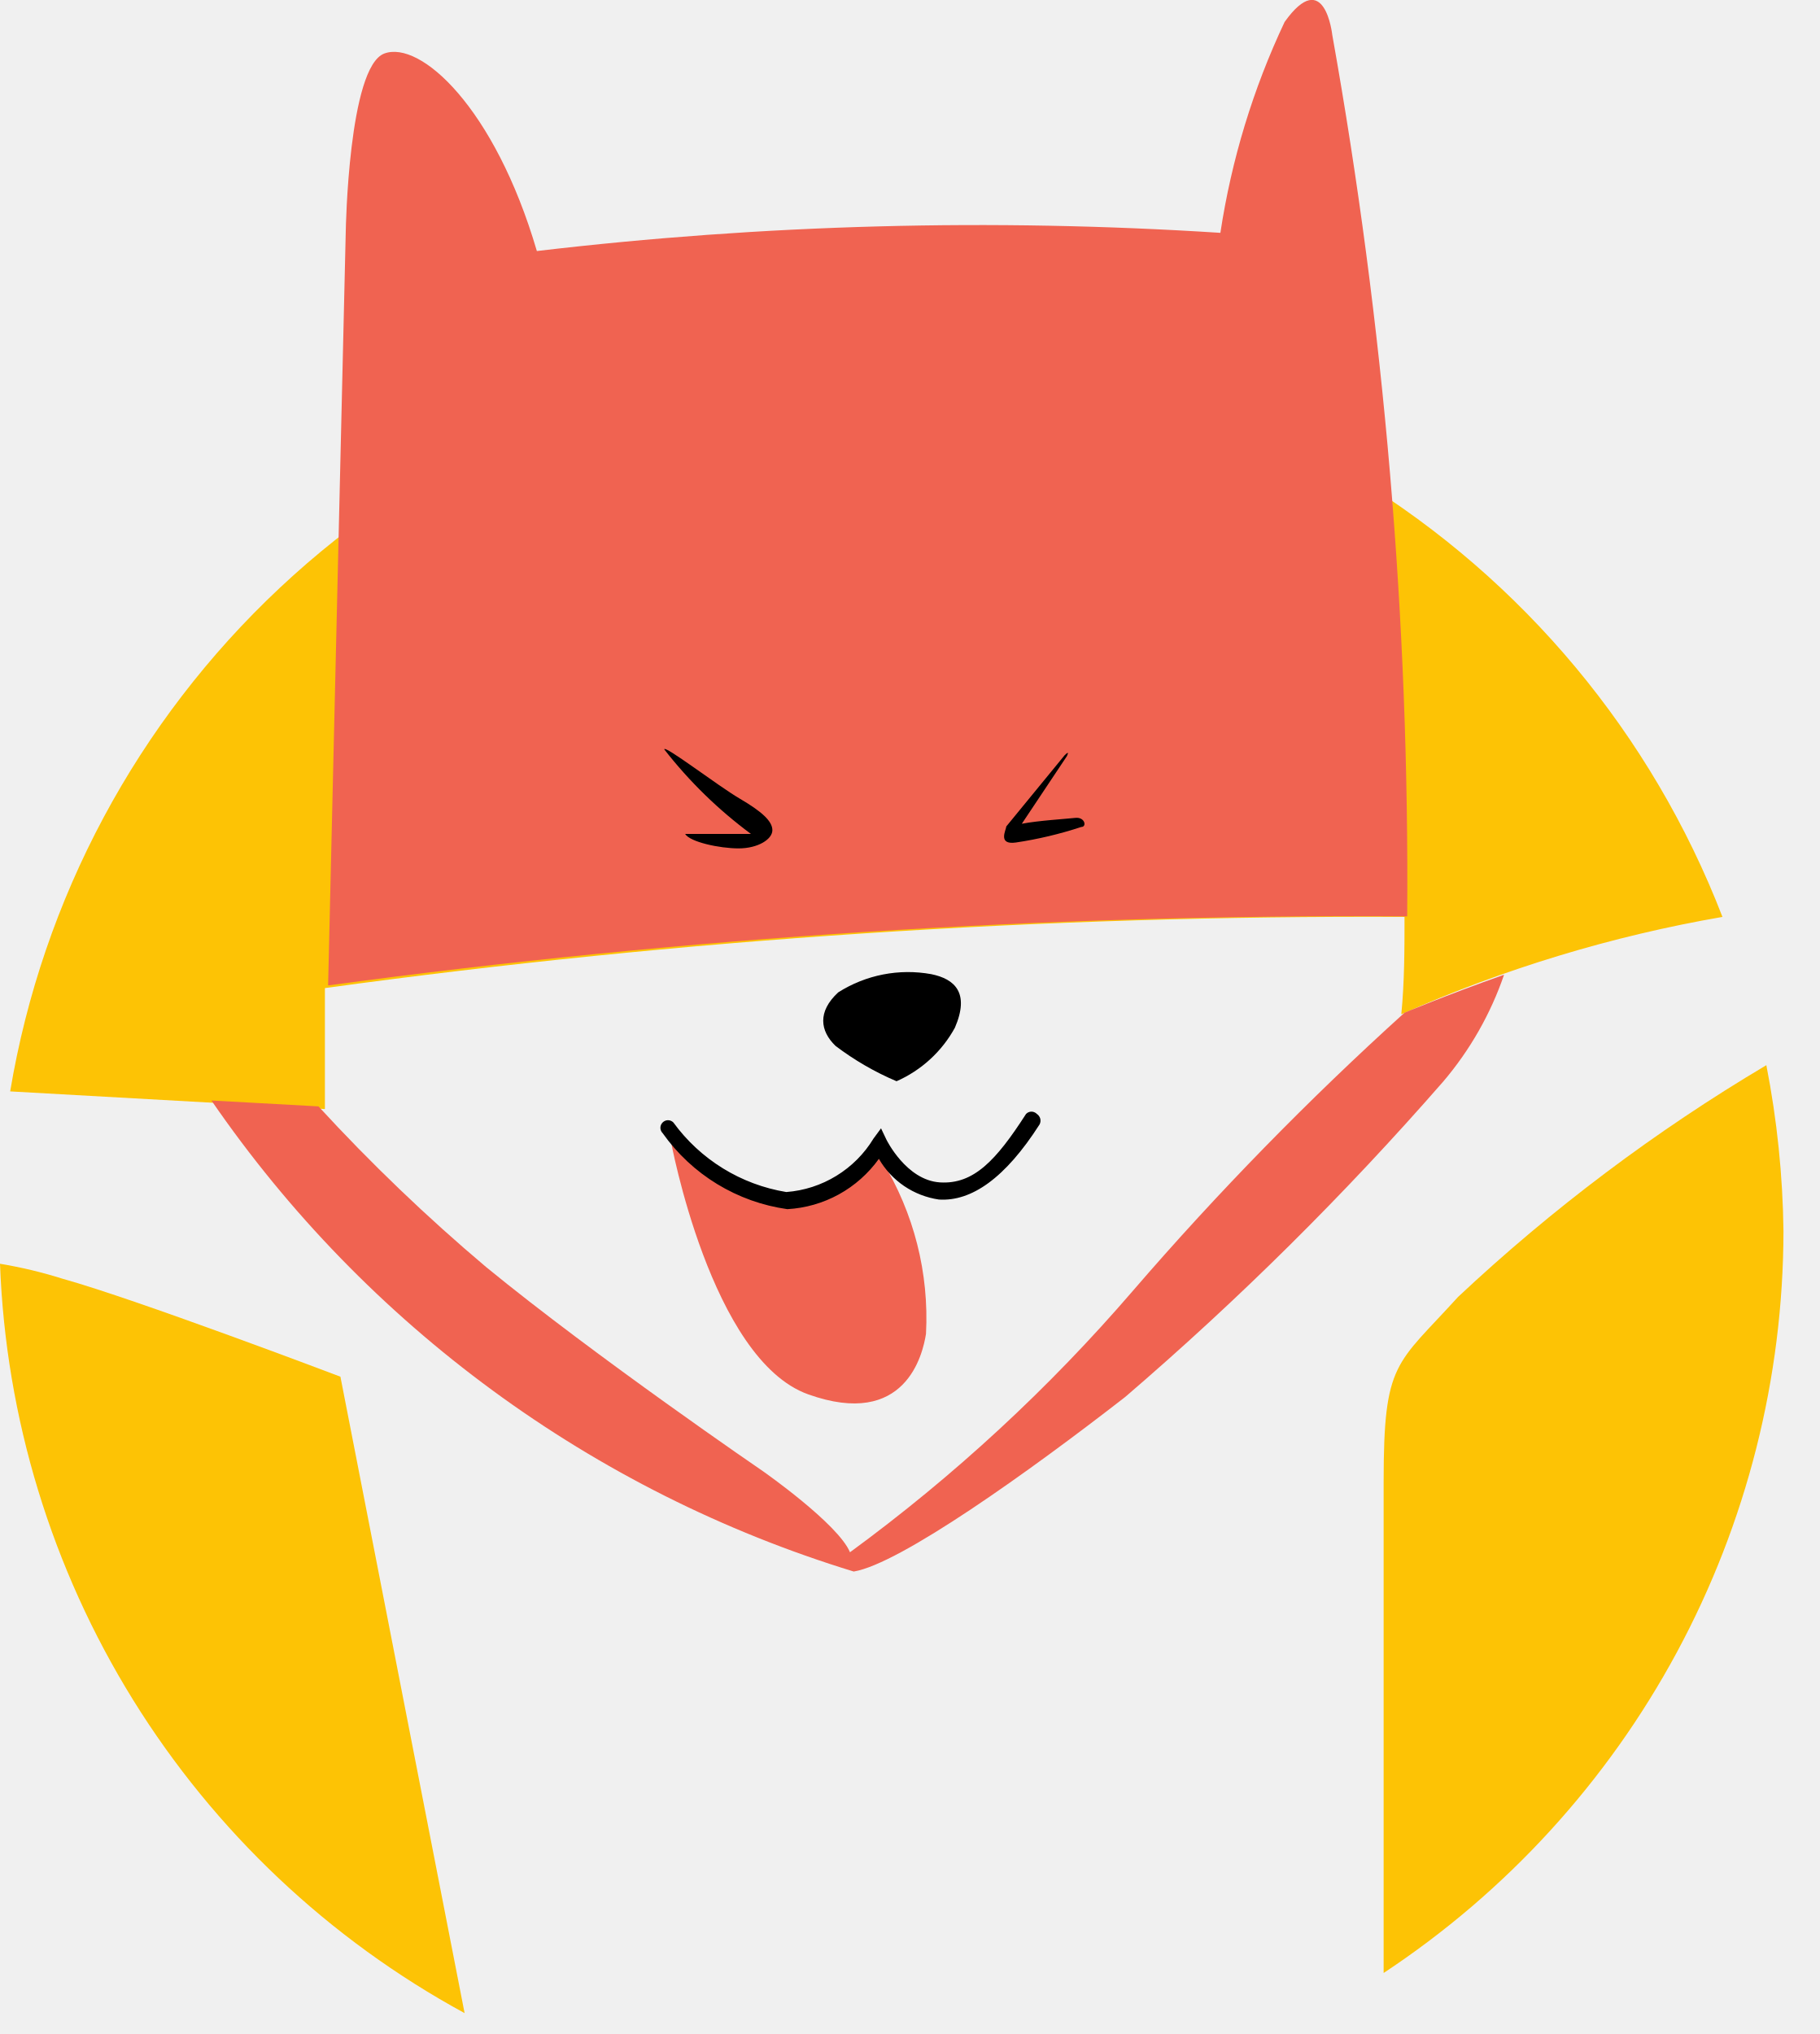
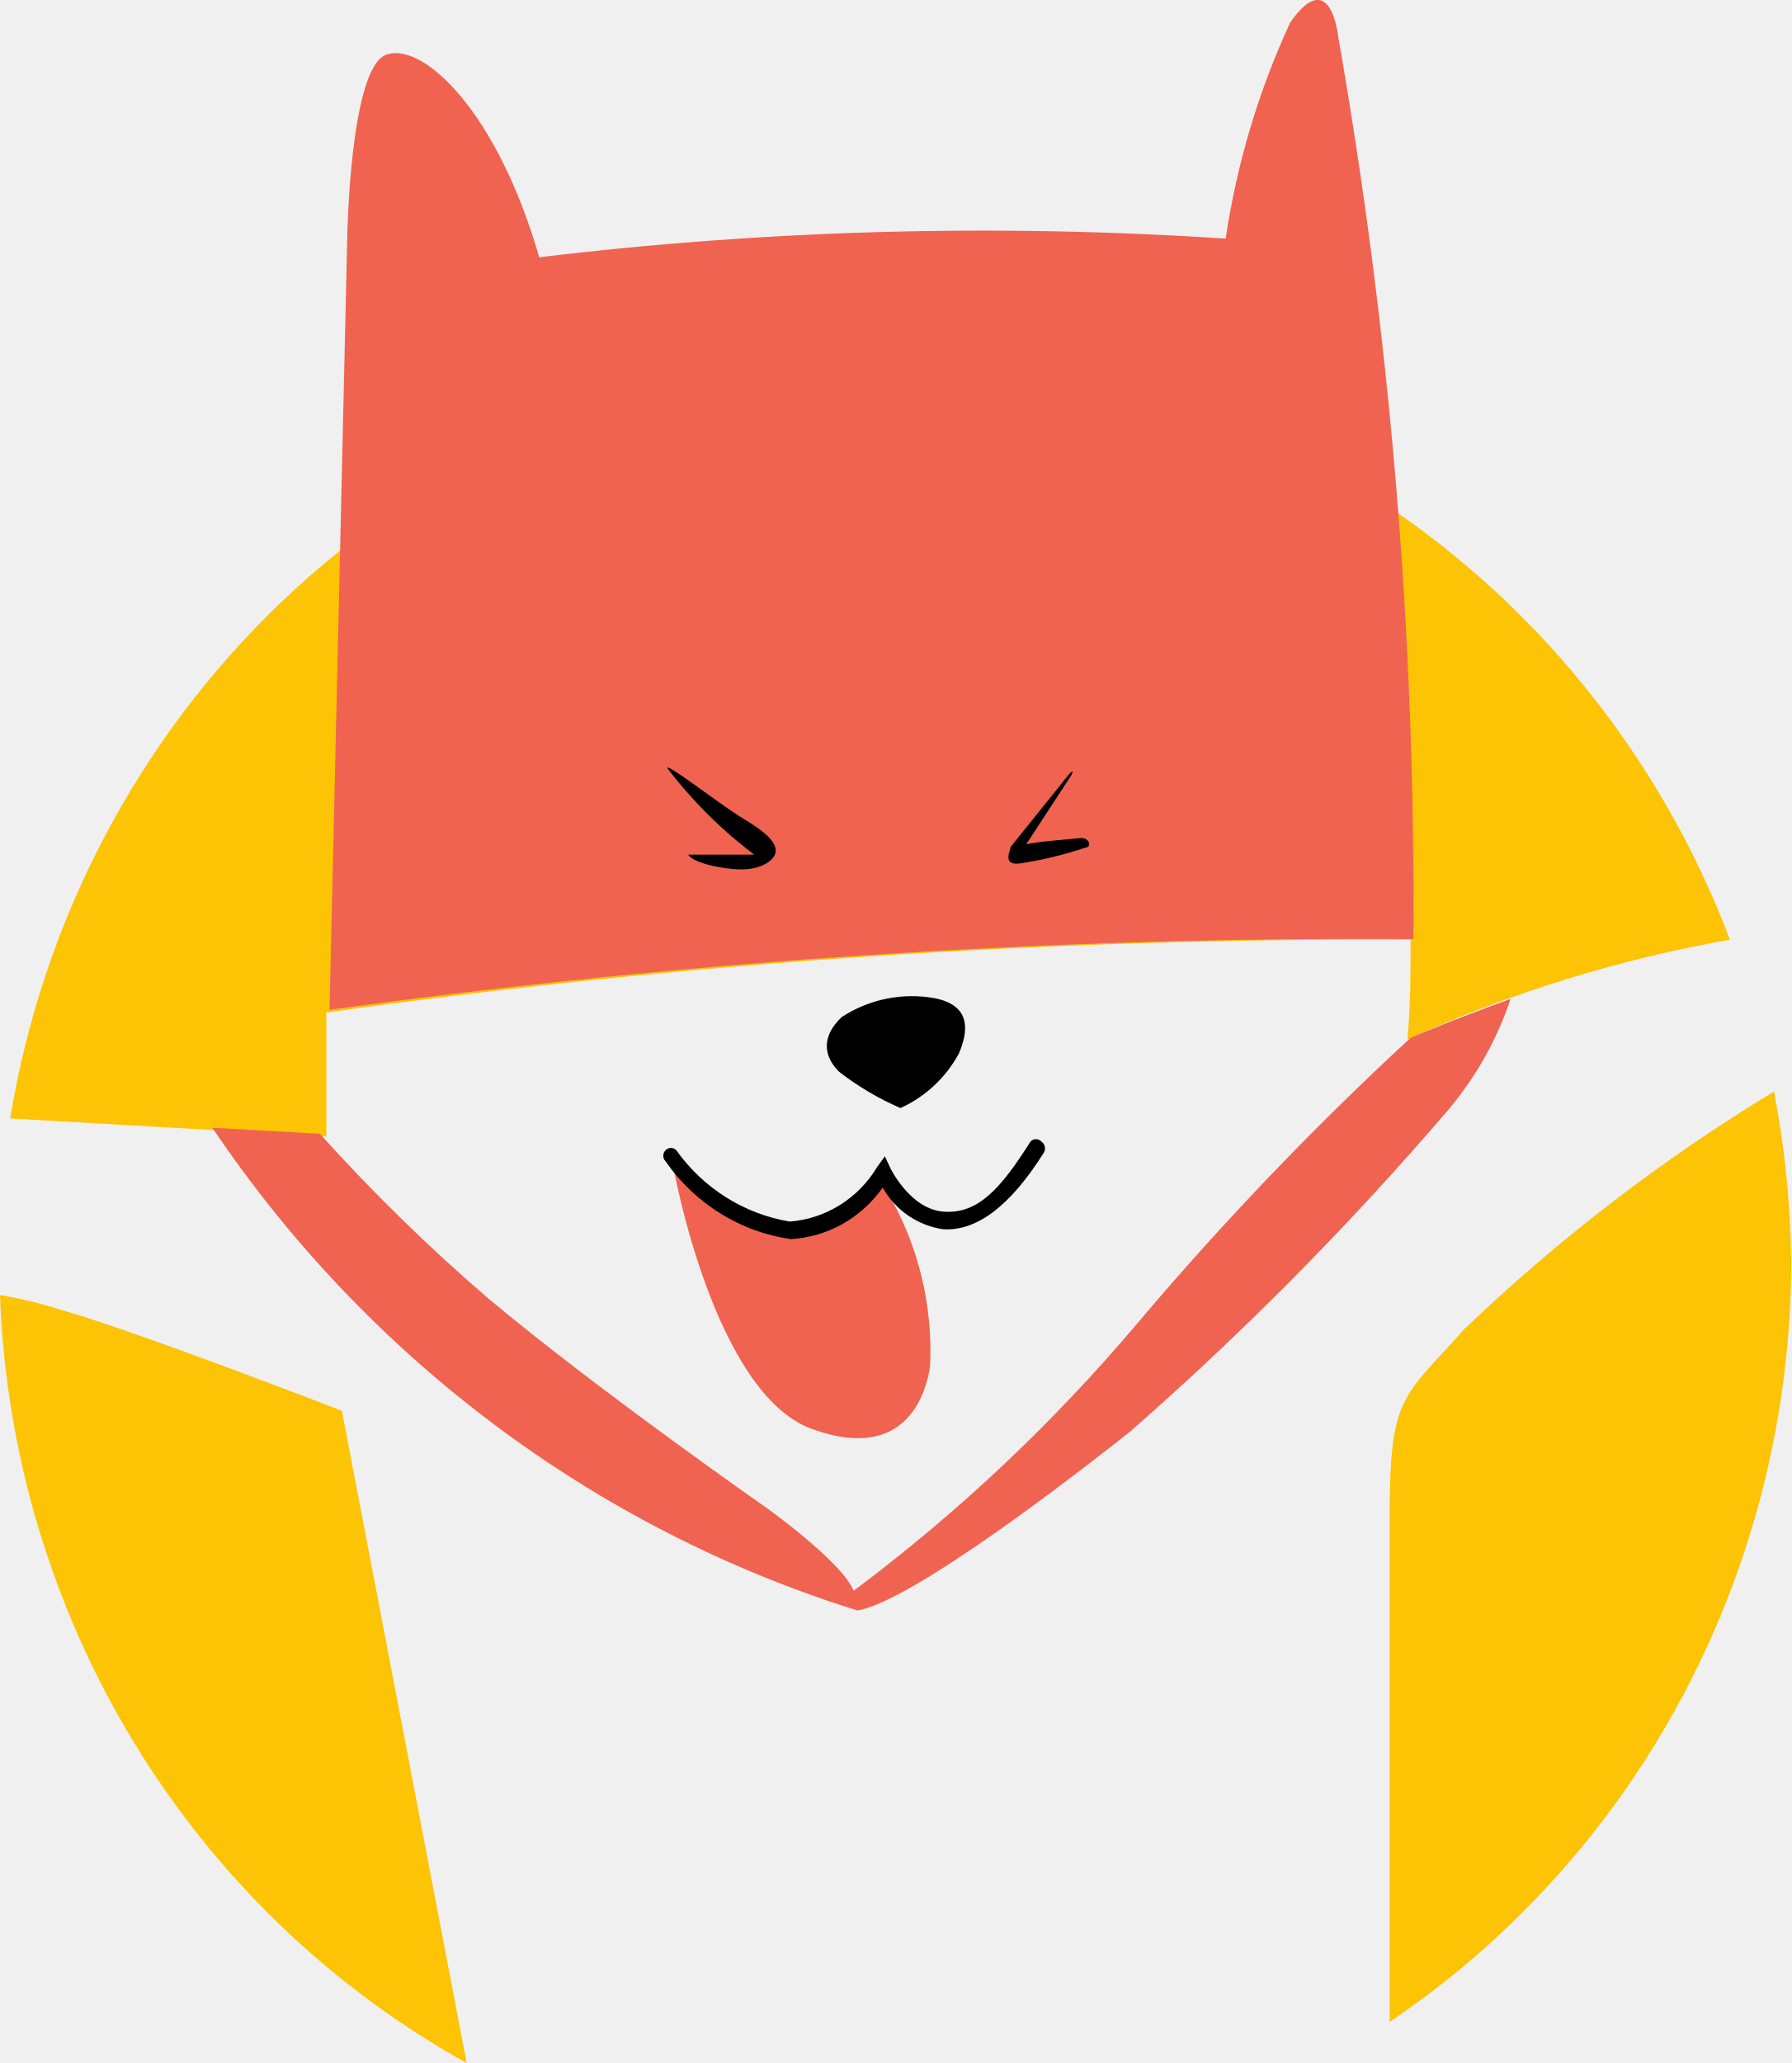
- <svg xmlns="http://www.w3.org/2000/svg" width="34" height="38" viewBox="0 0 34 38" fill="none">
-   <g clip-path="url(#clip0_153_267)">
-     <path d="M6.07 20.72V18.46C12.754 17.542 19.494 17.098 26.24 17.13C26.24 17.73 26.24 18.34 26.18 18.95C28.098 18.099 30.113 17.488 32.18 17.13C30.863 13.722 28.462 10.841 25.347 8.931C22.232 7.021 18.576 6.186 14.941 6.557C11.306 6.927 7.894 8.482 5.229 10.981C2.563 13.48 0.793 16.786 0.19 20.39L6.07 20.72Z" fill="#FDC305" />
-     <path d="M27.24 24.23C26.08 25.51 25.85 25.43 25.85 27.68C25.85 28.59 25.85 32.58 25.85 36.86C28.142 35.346 30.024 33.288 31.328 30.869C32.632 28.451 33.316 25.747 33.32 23C33.307 21.959 33.2 20.922 33 19.9C30.928 21.13 28.997 22.581 27.24 24.23Z" fill="#FDC305" />
-     <path d="M6.36 25.72C6.36 25.72 2.57 24.28 1.17 23.89C0.787 23.769 0.396 23.676 0 23.61C0.108 26.496 0.966 29.304 2.487 31.759C4.009 34.213 6.143 36.23 8.68 37.61L6.36 25.72Z" fill="#FDC305" />
-     <path d="M26.29 17.12C26.331 11.599 25.862 6.085 24.89 0.65C24.89 0.65 24.75 -0.64 24 0.41C23.411 1.658 23.007 2.985 22.8 4.35C18.542 4.076 14.268 4.19 10.03 4.69C9.24 2 7.85 0.75 7.18 1C6.51 1.25 6.46 4.31 6.46 4.31L6.13 18.41C12.811 17.506 19.548 17.075 26.29 17.12Z" fill="#F06351" />
-     <path d="M12.41 14C12.41 13.91 13.41 14.68 13.82 14.92C14.23 15.16 14.43 15.34 14.43 15.51C14.43 15.68 14.16 15.85 13.8 15.85C13.44 15.85 12.89 15.73 12.8 15.58H13.74H14.03C13.421 15.129 12.876 14.598 12.41 14Z" fill="black" />
-     <path d="M19.89 14.11L18.8 15.44C18.8 15.5 18.63 15.79 18.98 15.74C19.394 15.678 19.802 15.581 20.2 15.45C20.31 15.45 20.27 15.26 20.09 15.28C19.91 15.3 19.4 15.33 19.09 15.39L19.93 14.13C19.93 14.13 20 14 19.89 14.11Z" fill="black" />
-     <path d="M16.75 20.2C17.213 19.996 17.597 19.644 17.84 19.2C18.12 18.55 17.84 18.29 17.4 18.2C16.798 18.09 16.177 18.212 15.66 18.54C15.27 18.9 15.32 19.26 15.61 19.54C15.961 19.806 16.344 20.028 16.75 20.2Z" fill="black" />
-     <path d="M16.35 21.45C16.238 21.678 16.082 21.883 15.89 22.05C15.605 22.279 15.255 22.412 14.89 22.43C14.364 22.472 13.841 22.319 13.42 22C13.222 21.881 13.044 21.732 12.89 21.56C12.79 21.449 12.667 21.36 12.53 21.3C12.53 21.3 13.28 25.4 15.1 26.05C16.92 26.7 17.24 25.3 17.3 24.92C17.36 23.785 17.074 22.659 16.48 21.69C16.46 21.38 16.45 21.58 16.35 21.45Z" fill="#F06351" />
-     <path d="M14.71 22.59C14.245 22.525 13.799 22.365 13.398 22.121C12.998 21.877 12.651 21.553 12.38 21.17C12.367 21.157 12.356 21.141 12.349 21.124C12.342 21.107 12.338 21.089 12.338 21.07C12.338 21.051 12.342 21.033 12.349 21.016C12.356 20.999 12.367 20.983 12.38 20.97C12.393 20.957 12.409 20.946 12.426 20.939C12.443 20.932 12.461 20.928 12.48 20.928C12.499 20.928 12.517 20.932 12.534 20.939C12.551 20.946 12.567 20.957 12.58 20.97C13.085 21.664 13.843 22.131 14.69 22.27C15.022 22.245 15.343 22.141 15.626 21.967C15.91 21.793 16.148 21.554 16.32 21.27L16.46 21.08L16.56 21.29C16.56 21.29 16.93 22.05 17.56 22.09C18.19 22.13 18.61 21.68 19.17 20.81C19.183 20.797 19.199 20.786 19.216 20.779C19.233 20.772 19.251 20.768 19.27 20.768C19.289 20.768 19.307 20.772 19.324 20.779C19.341 20.786 19.357 20.797 19.37 20.81C19.402 20.831 19.425 20.863 19.435 20.9C19.444 20.937 19.439 20.977 19.42 21.01C18.78 22.01 18.15 22.45 17.54 22.41C17.308 22.376 17.087 22.29 16.893 22.159C16.699 22.027 16.537 21.853 16.42 21.65C16.223 21.924 15.968 22.151 15.672 22.314C15.376 22.477 15.047 22.571 14.71 22.59Z" fill="black" />
-     <path d="M26.24 18.92C24.445 20.544 22.751 22.277 21.17 24.11C19.599 25.936 17.824 27.577 15.88 29C15.66 28.47 14.26 27.49 14.26 27.49C14.26 27.49 11.13 25.35 9.08 23.67C7.974 22.737 6.929 21.735 5.95 20.67L3.95 20.56C6.84 24.765 11.07 27.868 15.95 29.36C16.81 29.22 19.22 27.5 21.02 26.1C23.139 24.282 25.124 22.313 26.96 20.21C27.462 19.621 27.849 18.942 28.1 18.21C27 18.6 26.24 18.92 26.24 18.92Z" fill="#F06351" />
+ <svg xmlns="http://www.w3.org/2000/svg" width="33" height="38" viewBox="0 0 33 38" fill="none">
+   <g id="logo-mobile " clip-path="url(#clip0_153_267)">
+     <path id="Vector" d="M6.012 20.935V18.651C12.631 17.724 19.306 17.275 25.988 17.308C25.988 17.914 25.988 18.53 25.929 19.146C27.828 18.287 29.824 17.669 31.871 17.308C30.566 13.864 28.188 10.954 25.104 9.023C22.019 7.093 18.398 6.251 14.798 6.625C11.198 6.999 7.818 8.57 5.178 11.095C2.539 13.62 0.785 16.96 0.188 20.601L6.012 20.935Z" fill="#FDC305" />
+     <path id="Vector_2" d="M26.978 24.481C25.829 25.774 25.602 25.694 25.602 27.967C25.602 28.887 25.602 32.918 25.602 37.242C27.872 35.712 29.736 33.633 31.027 31.189C32.318 28.746 32.996 26.014 33 23.238C32.987 22.187 32.881 21.139 32.683 20.106C30.631 21.349 28.718 22.816 26.978 24.481Z" fill="#FDC305" />
+     <path id="Vector_3" d="M6.299 25.987C6.299 25.987 2.545 24.532 1.159 24.138C0.78 24.016 0.392 23.921 0 23.855C0.107 26.771 0.956 29.608 2.463 32.088C3.971 34.568 6.084 36.605 8.597 38L6.299 25.987Z" fill="#FDC305" />
+     <path id="Vector_4" d="M26.038 17.297C26.078 11.719 25.614 6.148 24.651 0.657C24.651 0.657 24.512 -0.647 23.77 0.414C23.186 1.675 22.786 3.016 22.581 4.395C18.364 4.118 14.13 4.233 9.934 4.739C9.151 2.021 7.775 0.758 7.111 1.01C6.447 1.263 6.398 4.355 6.398 4.355L6.071 18.601C12.688 17.688 19.36 17.252 26.038 17.297Z" fill="#F06351" />
+     <path id="Vector_5" d="M12.291 14.145C12.291 14.054 13.281 14.832 13.687 15.075C14.093 15.317 14.291 15.499 14.291 15.671C14.291 15.843 14.024 16.014 13.668 16.014C13.311 16.014 12.766 15.893 12.677 15.742H13.608H13.895C13.292 15.286 12.752 14.749 12.291 14.145Z" fill="black" />
+     <path id="Vector_6" d="M19.699 14.256L18.619 15.6C18.619 15.661 18.451 15.954 18.798 15.903C19.208 15.841 19.612 15.743 20.006 15.61C20.115 15.61 20.075 15.418 19.897 15.438C19.719 15.459 19.214 15.489 18.907 15.55L19.739 14.277C19.739 14.277 19.808 14.145 19.699 14.256Z" fill="black" />
+     <path id="Vector_7" d="M16.589 20.41C17.048 20.203 17.428 19.848 17.669 19.399C17.946 18.742 17.669 18.48 17.233 18.389C16.637 18.278 16.021 18.4 15.51 18.732C15.123 19.096 15.173 19.46 15.46 19.743C15.808 20.012 16.187 20.236 16.589 20.41Z" fill="black" />
+     <path id="Vector_8" d="M16.193 21.672C16.082 21.903 15.927 22.109 15.737 22.279C15.455 22.51 15.109 22.645 14.747 22.663C14.226 22.705 13.708 22.55 13.291 22.228C13.095 22.108 12.918 21.958 12.766 21.784C12.667 21.672 12.545 21.582 12.41 21.521C12.41 21.521 13.152 25.663 14.955 26.32C16.758 26.977 17.074 25.562 17.134 25.178C17.193 24.032 16.91 22.894 16.322 21.915C16.302 21.602 16.292 21.804 16.193 21.672Z" fill="#F06351" />
+     <path id="Vector_9" d="M14.569 22.824C14.108 22.758 13.666 22.597 13.27 22.35C12.873 22.104 12.53 21.777 12.261 21.39C12.248 21.376 12.238 21.361 12.23 21.343C12.223 21.326 12.22 21.307 12.22 21.288C12.22 21.27 12.223 21.251 12.23 21.234C12.238 21.216 12.248 21.201 12.261 21.187C12.274 21.174 12.289 21.163 12.306 21.156C12.323 21.149 12.342 21.145 12.36 21.145C12.379 21.145 12.397 21.149 12.414 21.156C12.431 21.163 12.446 21.174 12.459 21.187C12.959 21.889 13.71 22.361 14.549 22.501C14.877 22.476 15.195 22.371 15.476 22.195C15.757 22.019 15.992 21.778 16.163 21.491L16.302 21.299L16.401 21.511C16.401 21.511 16.767 22.279 17.391 22.319C18.015 22.36 18.431 21.905 18.986 21.026C18.999 21.012 19.014 21.002 19.031 20.994C19.048 20.987 19.067 20.983 19.085 20.983C19.103 20.983 19.122 20.987 19.139 20.994C19.156 21.002 19.171 21.012 19.184 21.026C19.216 21.047 19.239 21.079 19.248 21.117C19.257 21.154 19.252 21.194 19.233 21.228C18.6 22.238 17.976 22.683 17.372 22.642C17.142 22.608 16.923 22.521 16.73 22.389C16.538 22.256 16.378 22.08 16.262 21.875C16.067 22.152 15.814 22.381 15.521 22.546C15.228 22.71 14.903 22.805 14.569 22.824Z" fill="black" />
+     <path id="Vector_10" d="M25.988 19.116C24.21 20.757 22.533 22.508 20.967 24.36C19.41 26.205 17.653 27.863 15.727 29.301C15.51 28.765 14.123 27.775 14.123 27.775C14.123 27.775 11.023 25.613 8.993 23.915C7.898 22.973 6.862 21.961 5.893 20.884L3.912 20.773C6.774 25.022 10.964 28.157 15.797 29.665C16.649 29.523 19.035 27.785 20.818 26.371C22.917 24.534 24.883 22.545 26.701 20.42C27.199 19.825 27.582 19.139 27.83 18.399C26.741 18.793 25.988 19.116 25.988 19.116Z" fill="#F06351" />
  </g>
  <defs>
    <clipPath id="clip0_153_267">
-       <rect width="33.32" height="37.61" fill="white" />
+       <rect width="33" height="38" fill="white" />
    </clipPath>
  </defs>
</svg>
